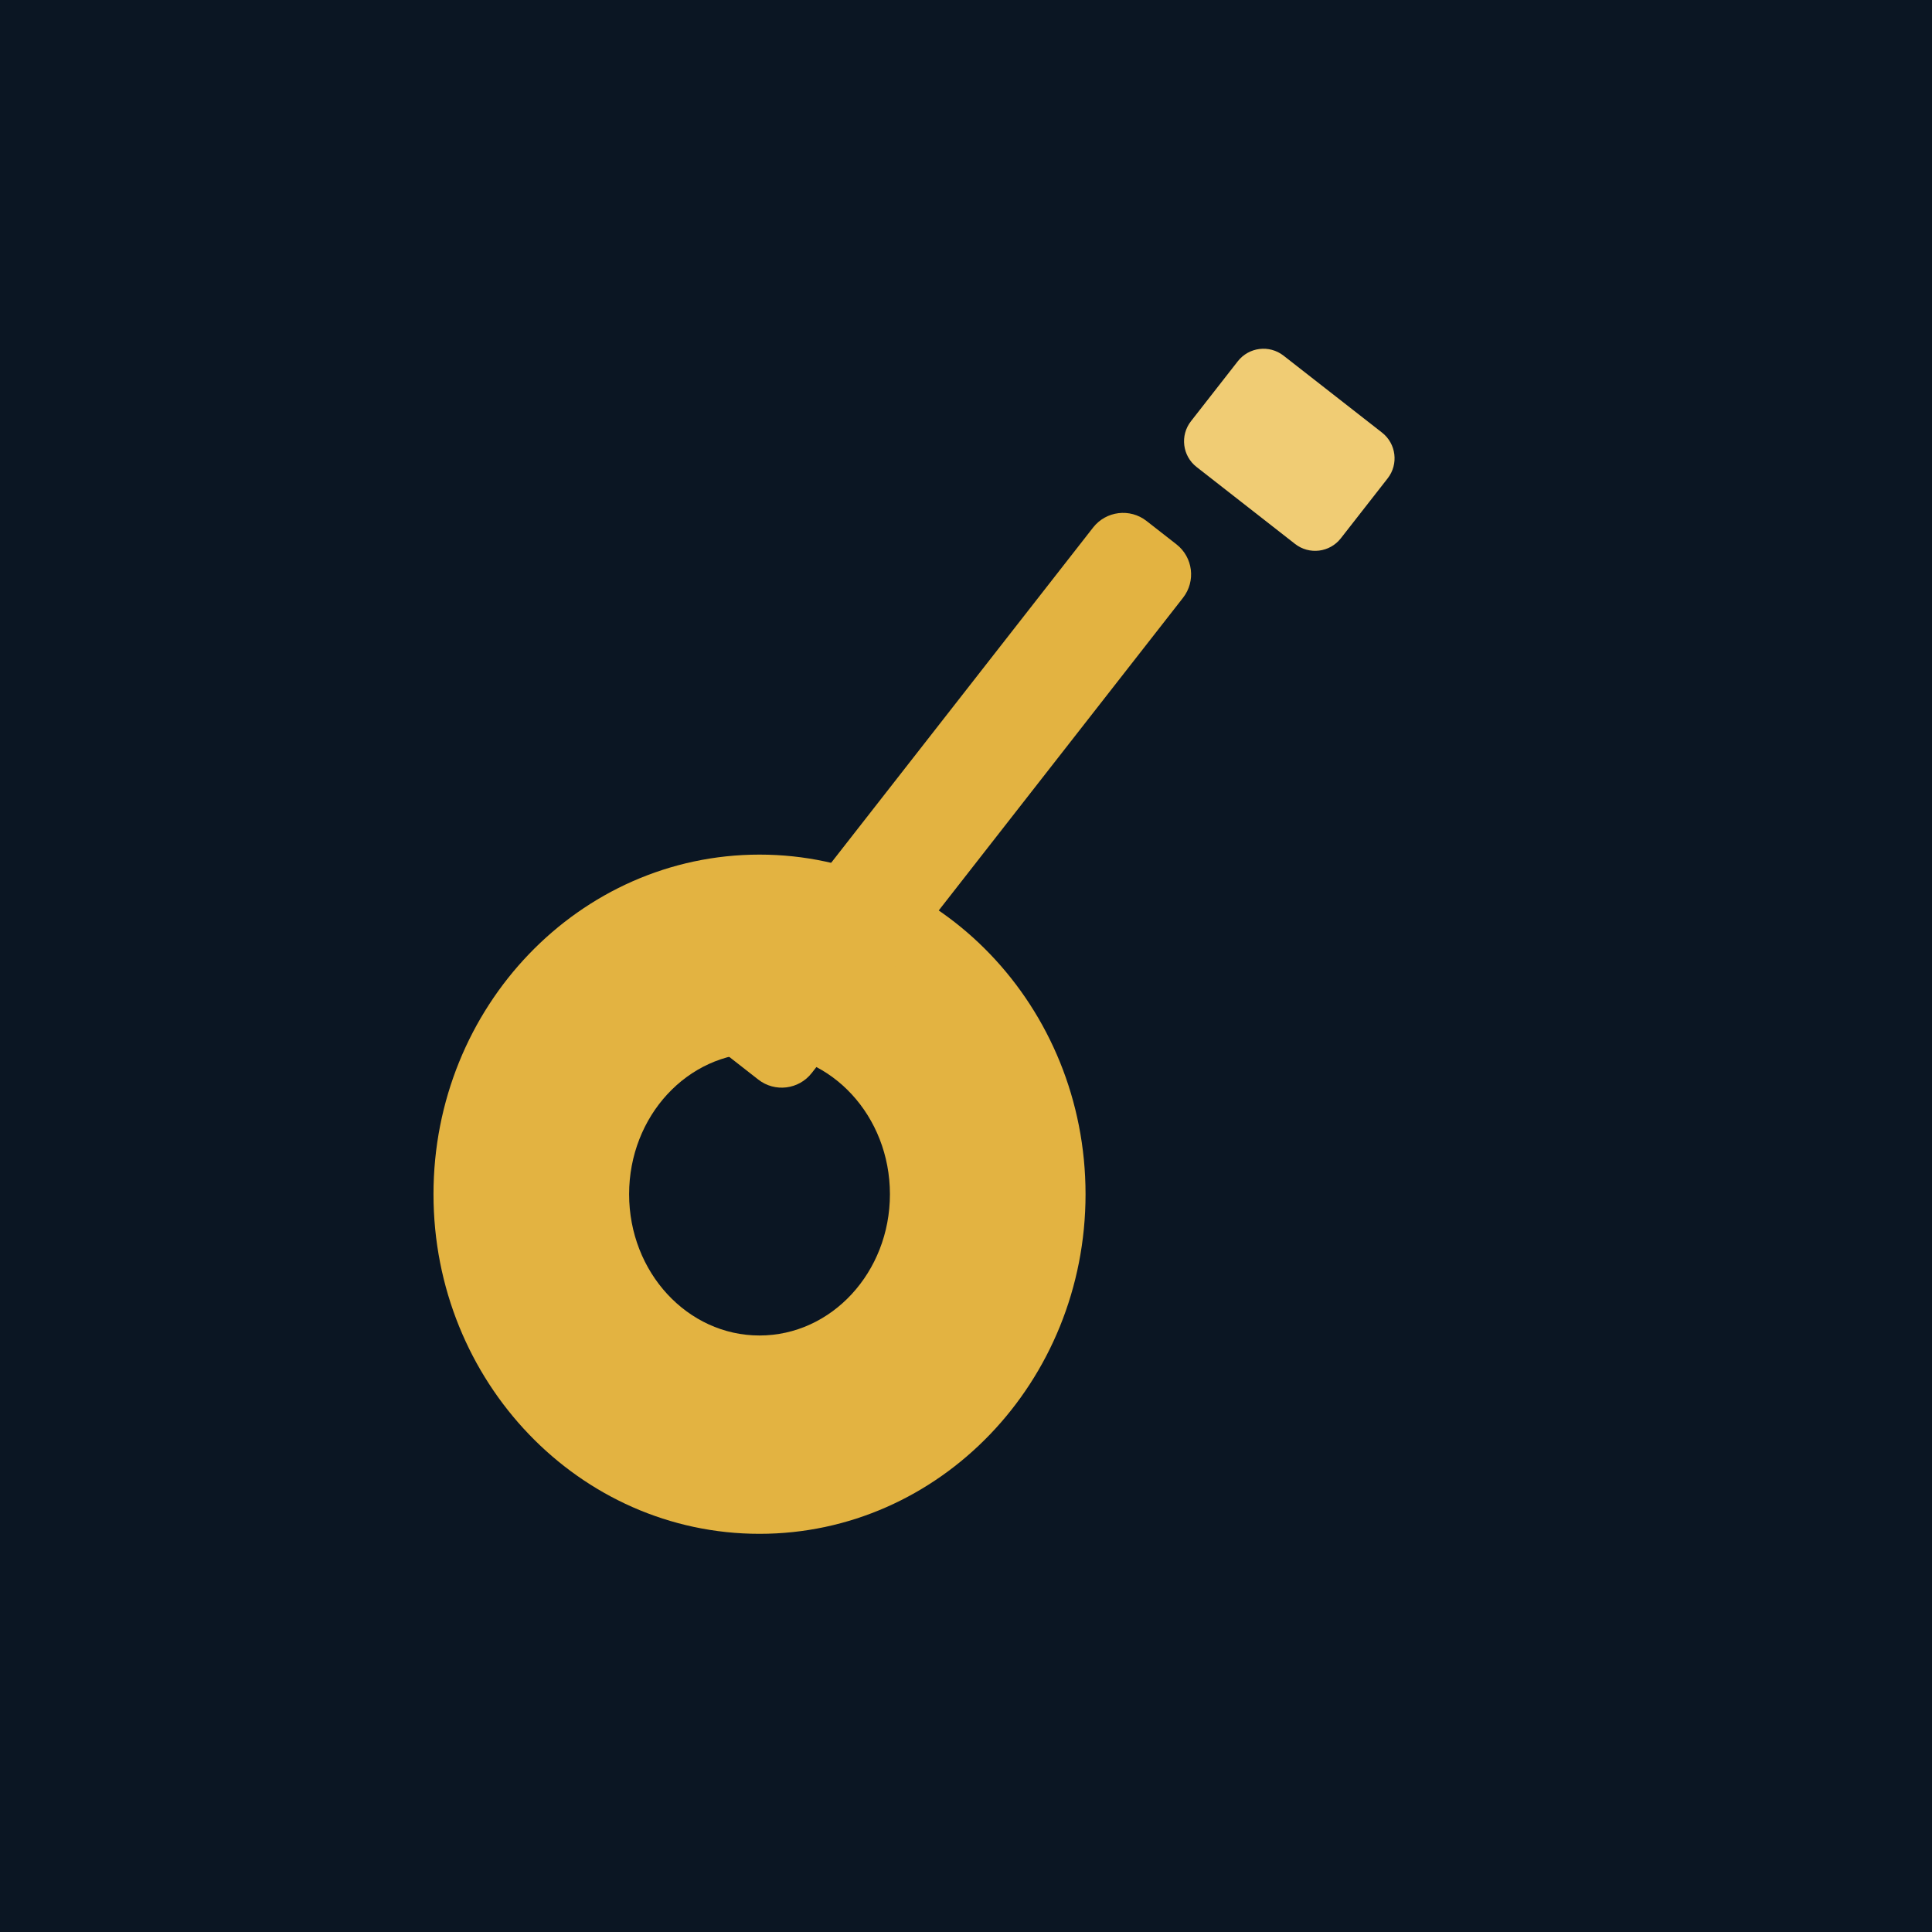
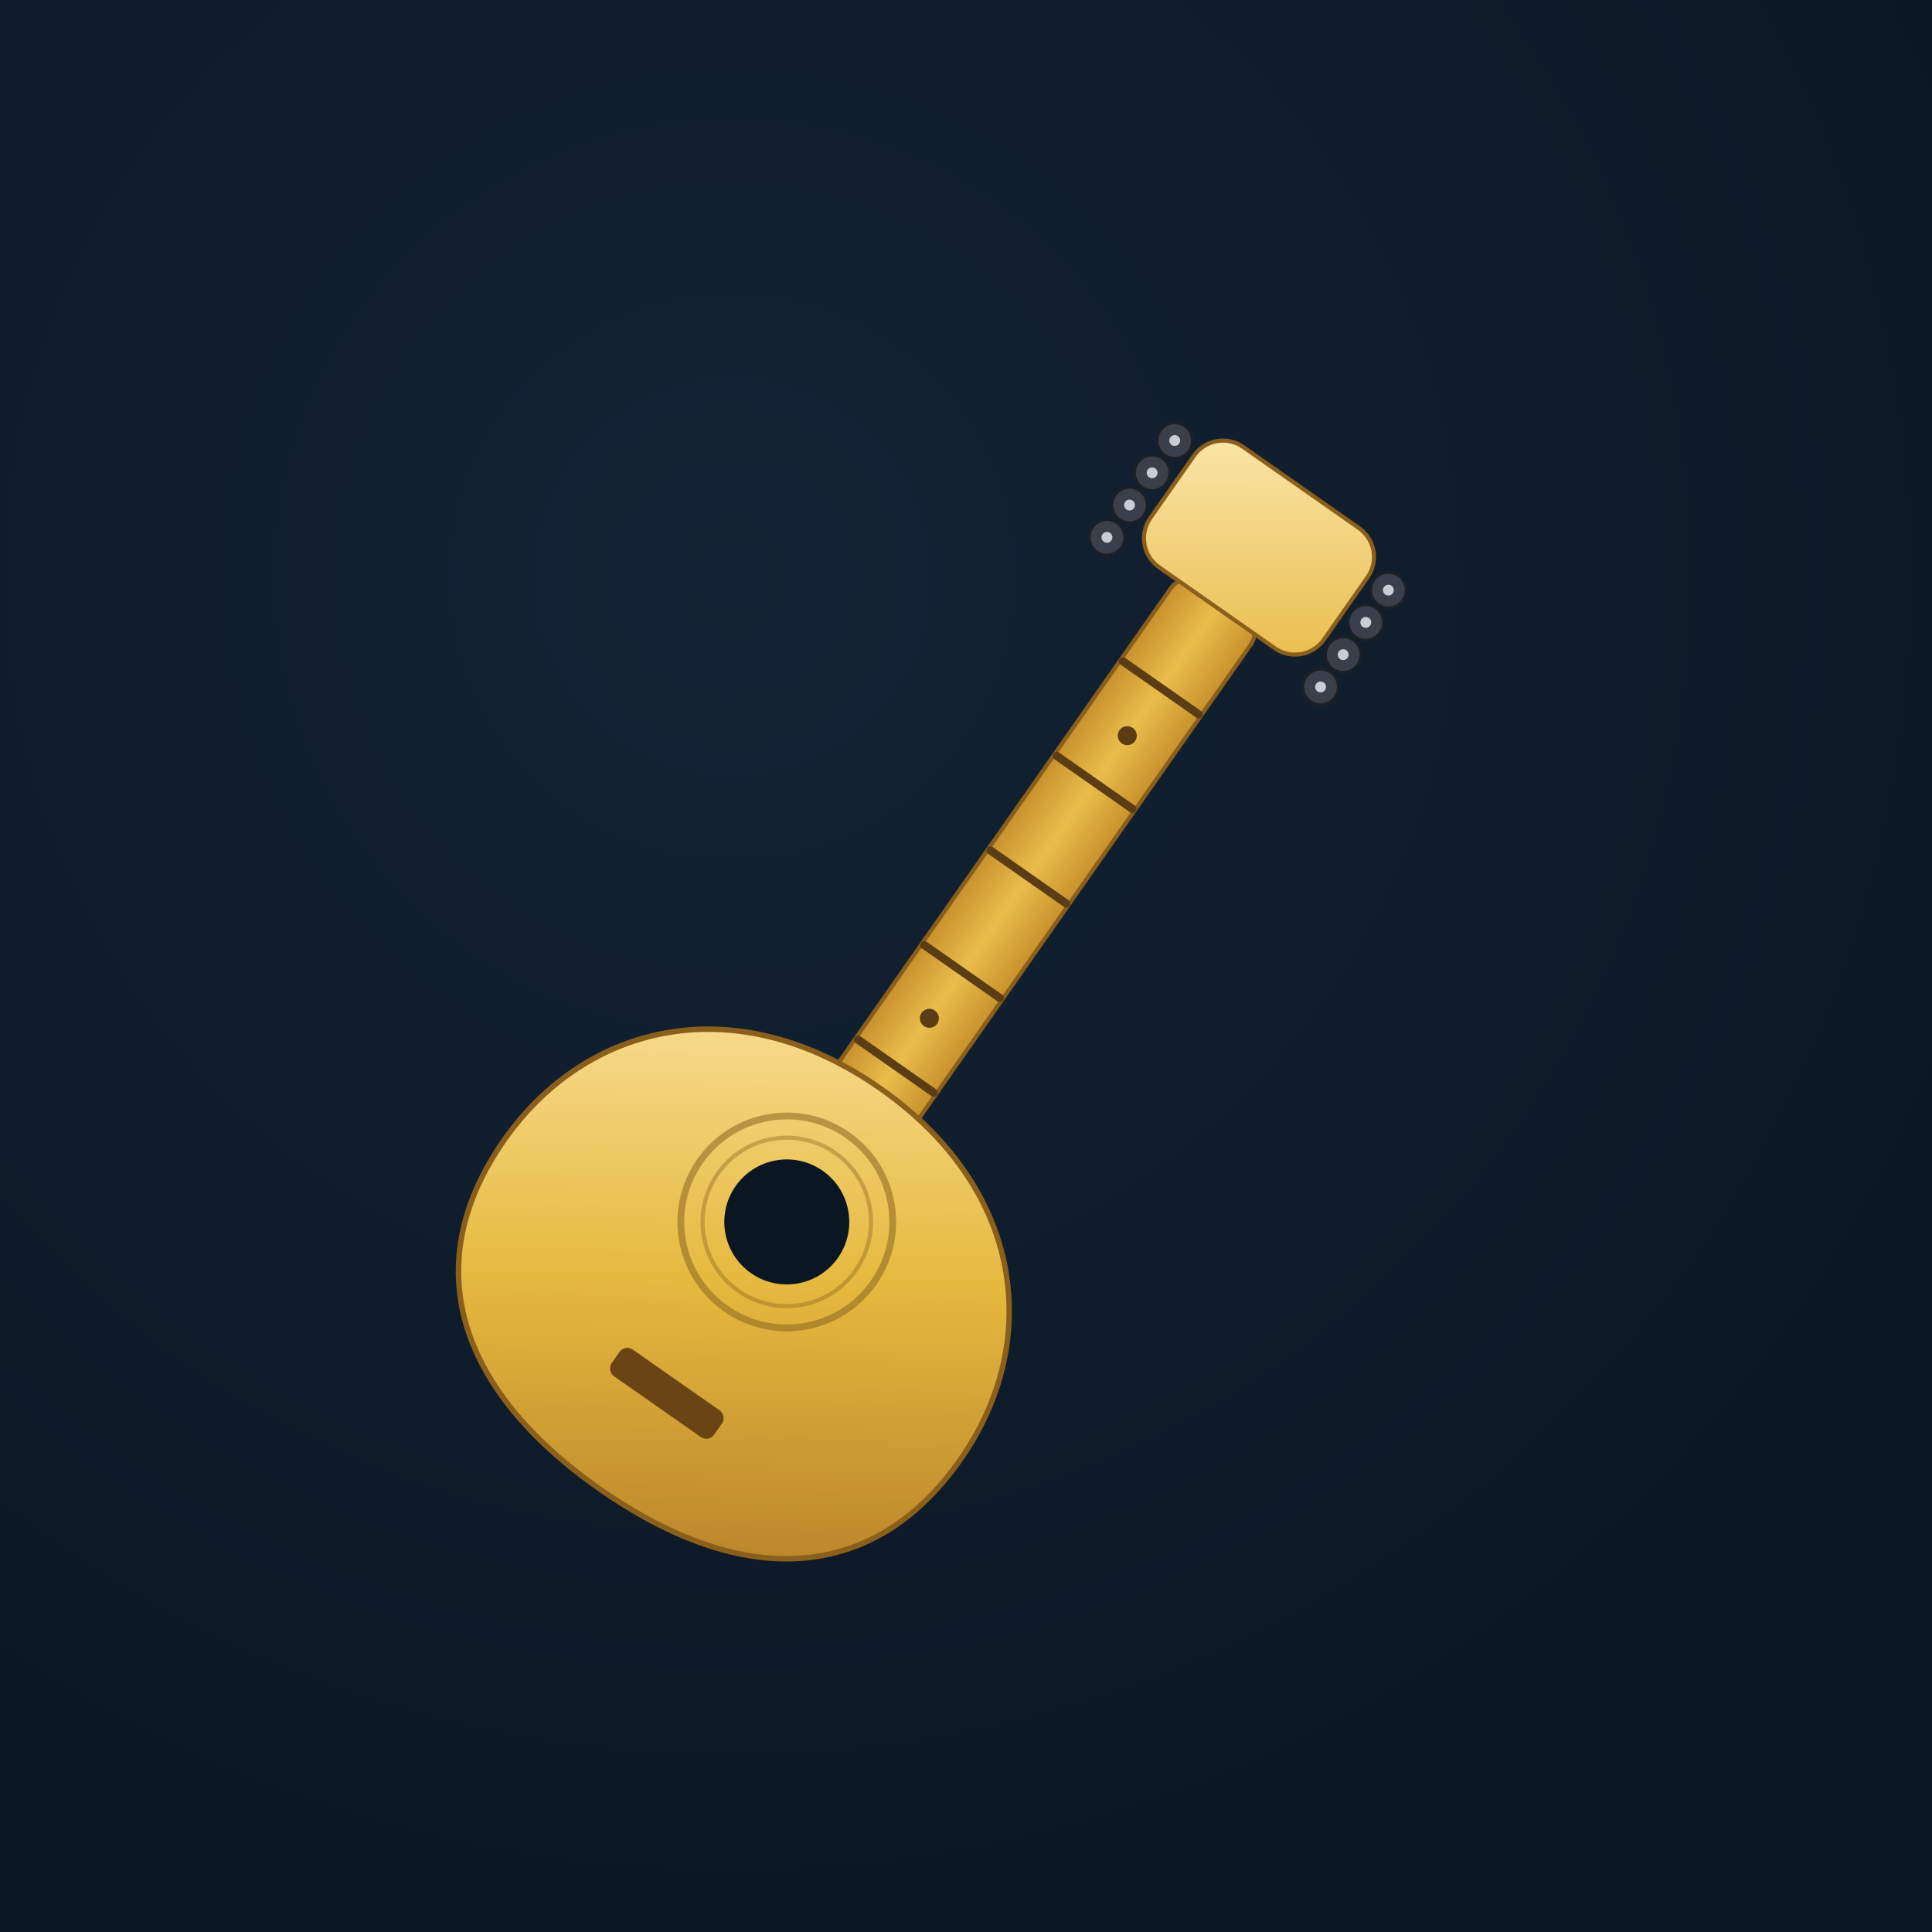
- <svg xmlns="http://www.w3.org/2000/svg" viewBox="0 0 512 512">
-   <rect width="512" height="512" fill="#0b1623" />
-   <g transform="translate(256,256) scale(0.72) translate(-256,-256)">
-     <ellipse cx="180" cy="340" rx="120" ry="125" fill="#e3b341" />
-     <ellipse cx="180" cy="340" rx="48" ry="52" fill="#0b1623" />
-     <rect x="230" y="70" width="42" height="250" rx="14" transform="rotate(38 251 195)" fill="#e3b341" />
-     <rect x="340" y="40" width="70" height="52" rx="12" transform="rotate(38 375 66)" fill="#f0cc74" />
+ <svg xmlns="http://www.w3.org/2000/svg" viewBox="0 0 1024 1024">
+   <defs>
+     <radialGradient id="bg-glow" cx="38%" cy="30%" r="75%">
+       <stop offset="0%" stop-color="#132335" />
+       <stop offset="100%" stop-color="#0b1623" />
+     </radialGradient>
+     <linearGradient id="body-grad" x1="20%" y1="10%" x2="85%" y2="95%">
+       <stop offset="0%" stop-color="#f6d989" />
+       <stop offset="45%" stop-color="#e6b93f" />
+       <stop offset="100%" stop-color="#b9832a" />
+     </linearGradient>
+     <linearGradient id="neck-grad" x1="0%" y1="0%" x2="100%" y2="0%">
+       <stop offset="0%" stop-color="#c8912c" />
+       <stop offset="50%" stop-color="#e9bd4c" />
+       <stop offset="100%" stop-color="#c8912c" />
+     </linearGradient>
+     <linearGradient id="head-grad" x1="0%" y1="0%" x2="100%" y2="100%">
+       <stop offset="0%" stop-color="#fbe6ab" />
+       <stop offset="100%" stop-color="#e9bd4c" />
+     </linearGradient>
+   </defs>
+   <rect width="1024" height="1024" fill="url(#bg-glow)" />
+   <g transform="translate(512,512) scale(0.72) rotate(35)">
+     <g stroke="#fff6dc" stroke-opacity="0.75" stroke-width="3" stroke-linecap="round">
+       <line x1="-15" y1="-368" x2="-42" y2="378" />
+       <line x1="-5" y1="-368" x2="-14" y2="378" />
+       <line x1="5" y1="-368" x2="14" y2="378" />
+       <line x1="15" y1="-368" x2="42" y2="378" />
+     </g>
+     <rect x="-36" y="-330" width="72" height="600" rx="16" fill="url(#neck-grad)" stroke="#8a5f1c" stroke-width="3" />
+     <g stroke="#5b3c14" stroke-width="6" stroke-linecap="round">
+       <line x1="-34" y1="-250" x2="34" y2="-250" />
+       <line x1="-34" y1="-165" x2="34" y2="-165" />
+       <line x1="-34" y1="-80" x2="34" y2="-80" />
+       <line x1="-34" y1="5" x2="34" y2="5" />
+       <line x1="-34" y1="90" x2="34" y2="90" />
+       <line x1="-34" y1="175" x2="34" y2="175" />
+     </g>
+     <circle cx="0" cy="-207" r="7" fill="#5b3c14" />
+     <circle cx="0" cy="47" r="7" fill="#5b3c14" />
+     <rect x="-78" y="-430" width="156" height="108" rx="26" fill="url(#head-grad)" stroke="#8a5f1c" stroke-width="3" />
+     <g fill="#3a3f4b" stroke="#1c1f26" stroke-width="2">
+       <circle cx="-96" cy="-405" r="13" />
+       <circle cx="-96" cy="-376" r="13" />
+       <circle cx="-96" cy="-347" r="13" />
+       <circle cx="-96" cy="-318" r="13" />
+       <circle cx="96" cy="-405" r="13" />
+       <circle cx="96" cy="-376" r="13" />
+       <circle cx="96" cy="-347" r="13" />
+       <circle cx="96" cy="-318" r="13" />
+     </g>
+     <g fill="#c9cdd6">
+       <circle cx="-96" cy="-405" r="4" />
+       <circle cx="-96" cy="-376" r="4" />
+       <circle cx="-96" cy="-347" r="4" />
+       <circle cx="-96" cy="-318" r="4" />
+       <circle cx="96" cy="-405" r="4" />
+       <circle cx="96" cy="-376" r="4" />
+       <circle cx="96" cy="-347" r="4" />
+       <circle cx="96" cy="-318" r="4" />
+     </g>
+     <path d="M 0,110              C 130,110 205,195 205,300              C 205,410 130,470 0,470              C -130,470 -205,410 -205,300              C -205,195 -130,110 0,110 Z" fill="url(#body-grad)" stroke="#8a5f1c" stroke-width="4" />
+     <rect x="-46" y="372" width="92" height="24" rx="7" fill="#6b4416" />
+     <circle cx="0" cy="230" r="78" fill="none" stroke="#8a651f" stroke-opacity="0.55" stroke-width="5" />
+     <circle cx="0" cy="230" r="62" fill="none" stroke="#8a651f" stroke-opacity="0.4" stroke-width="3" />
+     <circle cx="0" cy="230" r="46" fill="#0b1623" />
  </g>
</svg>
